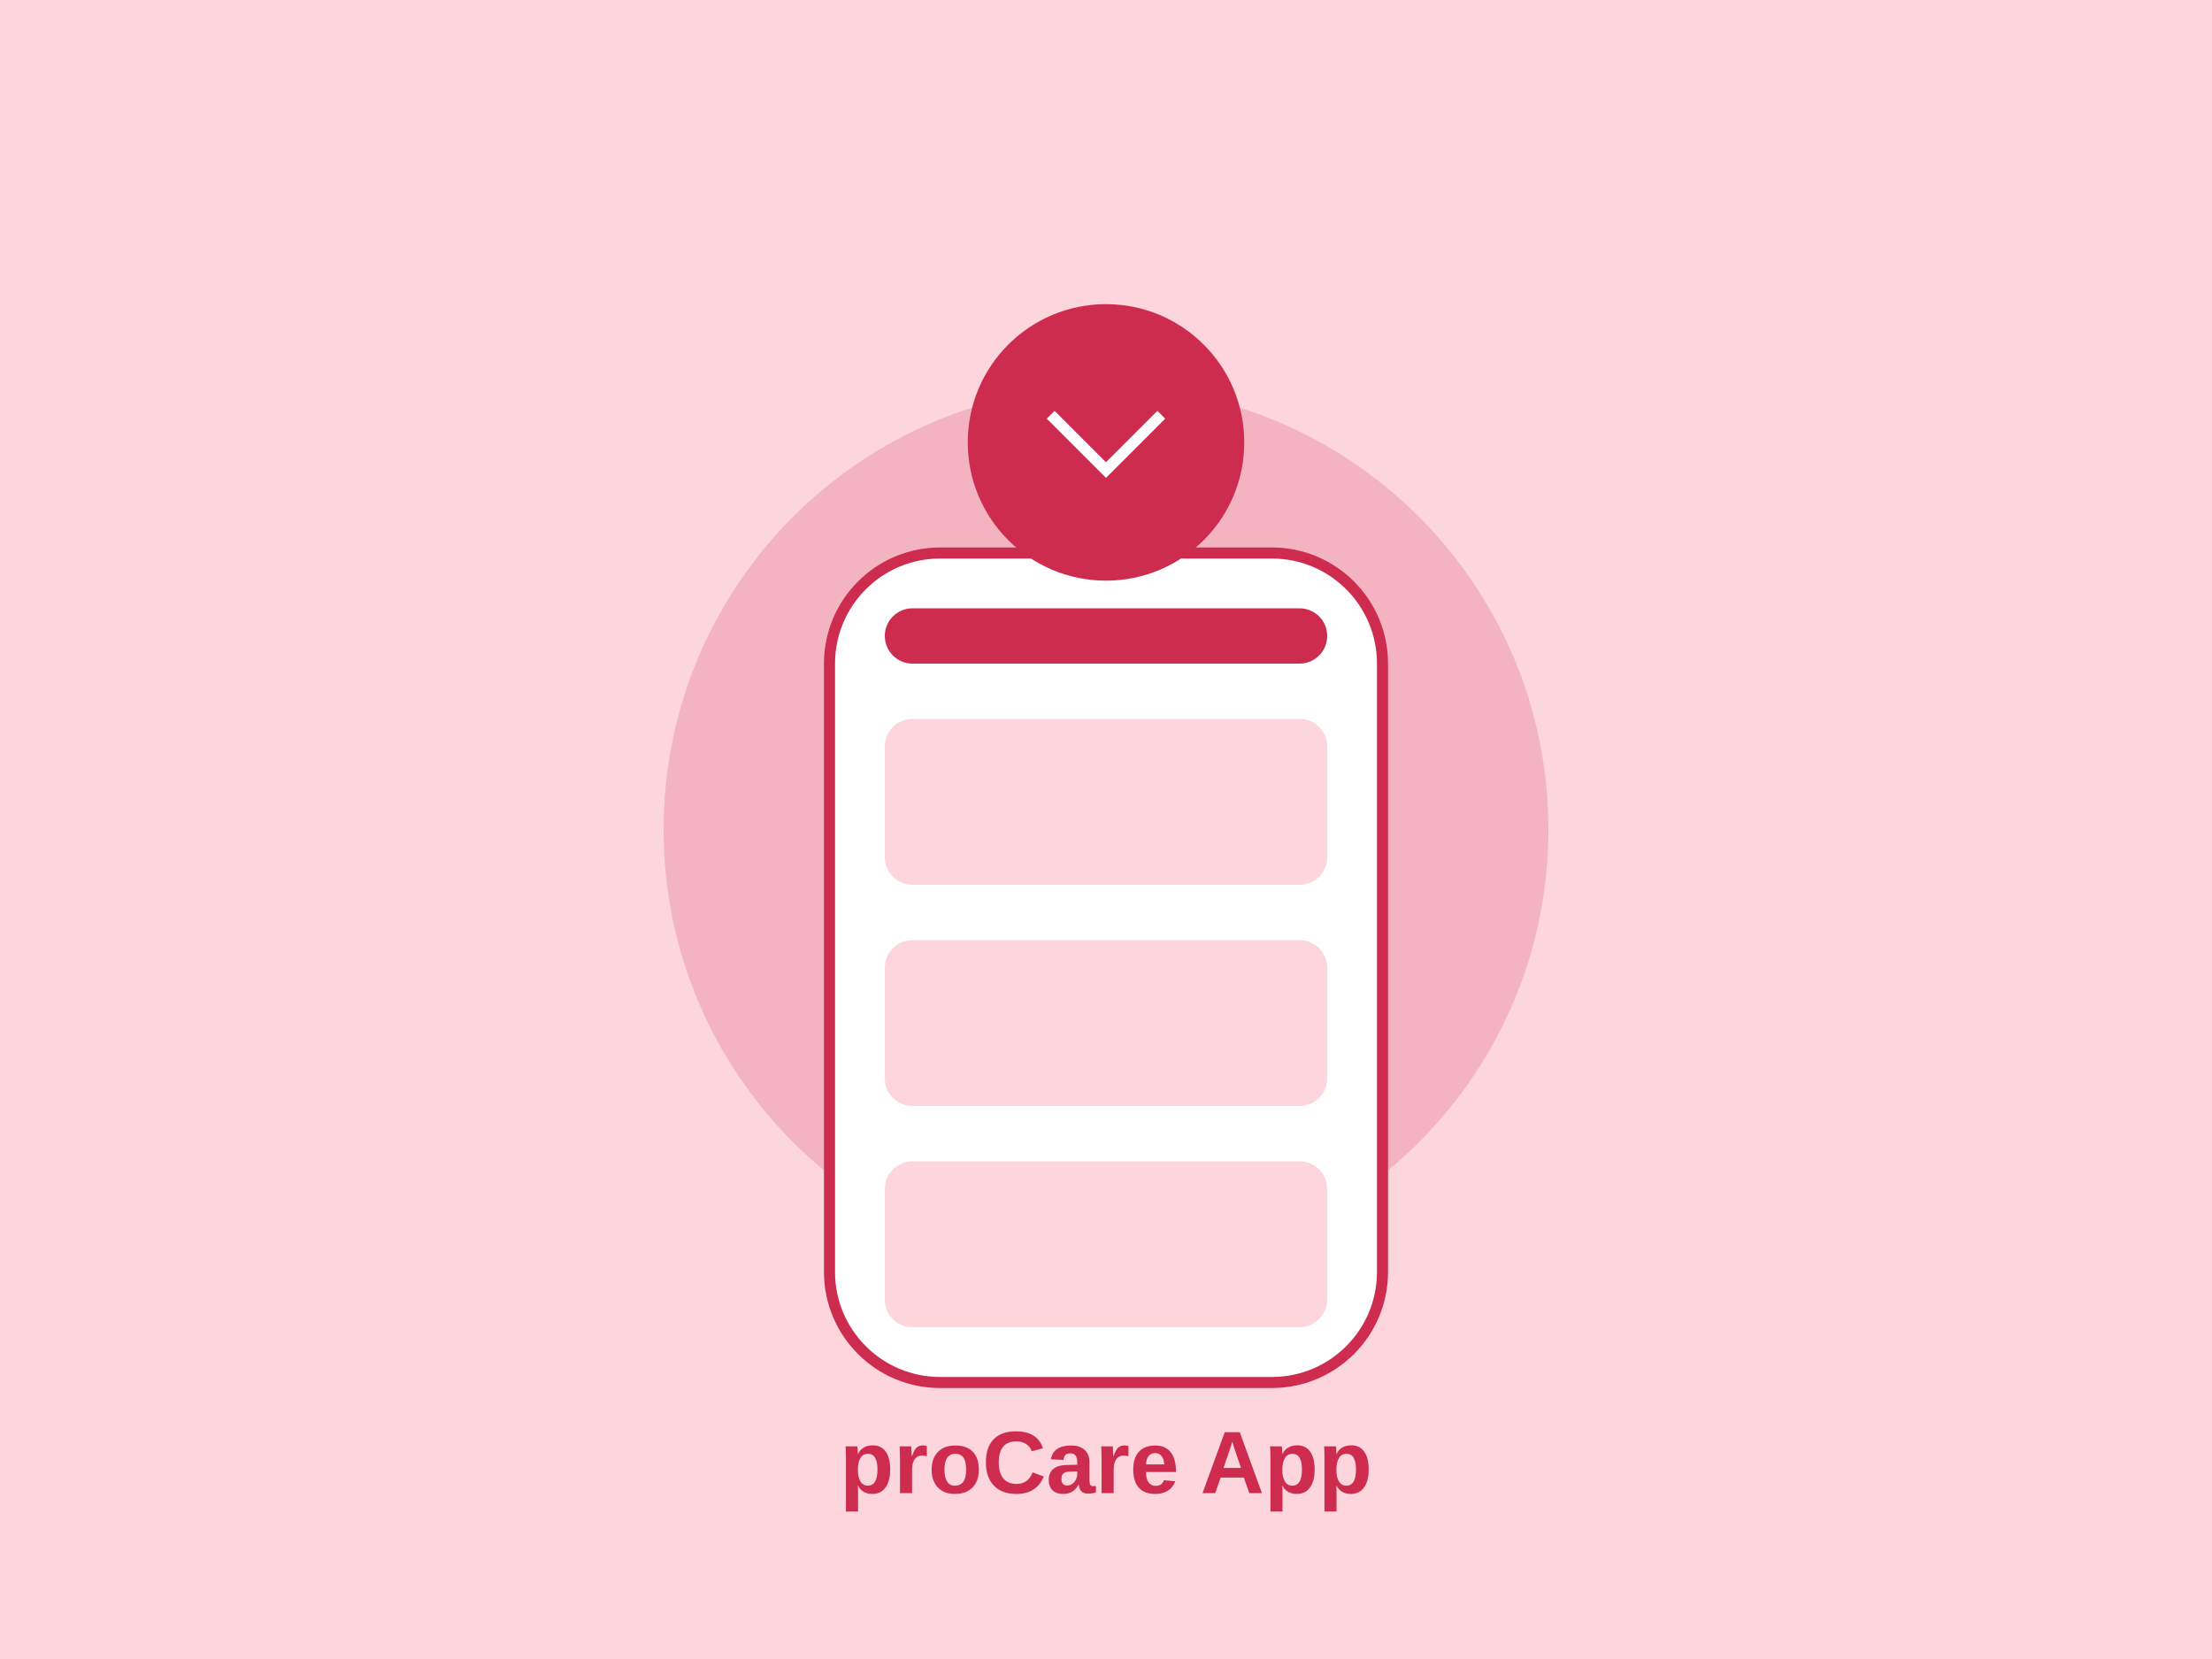
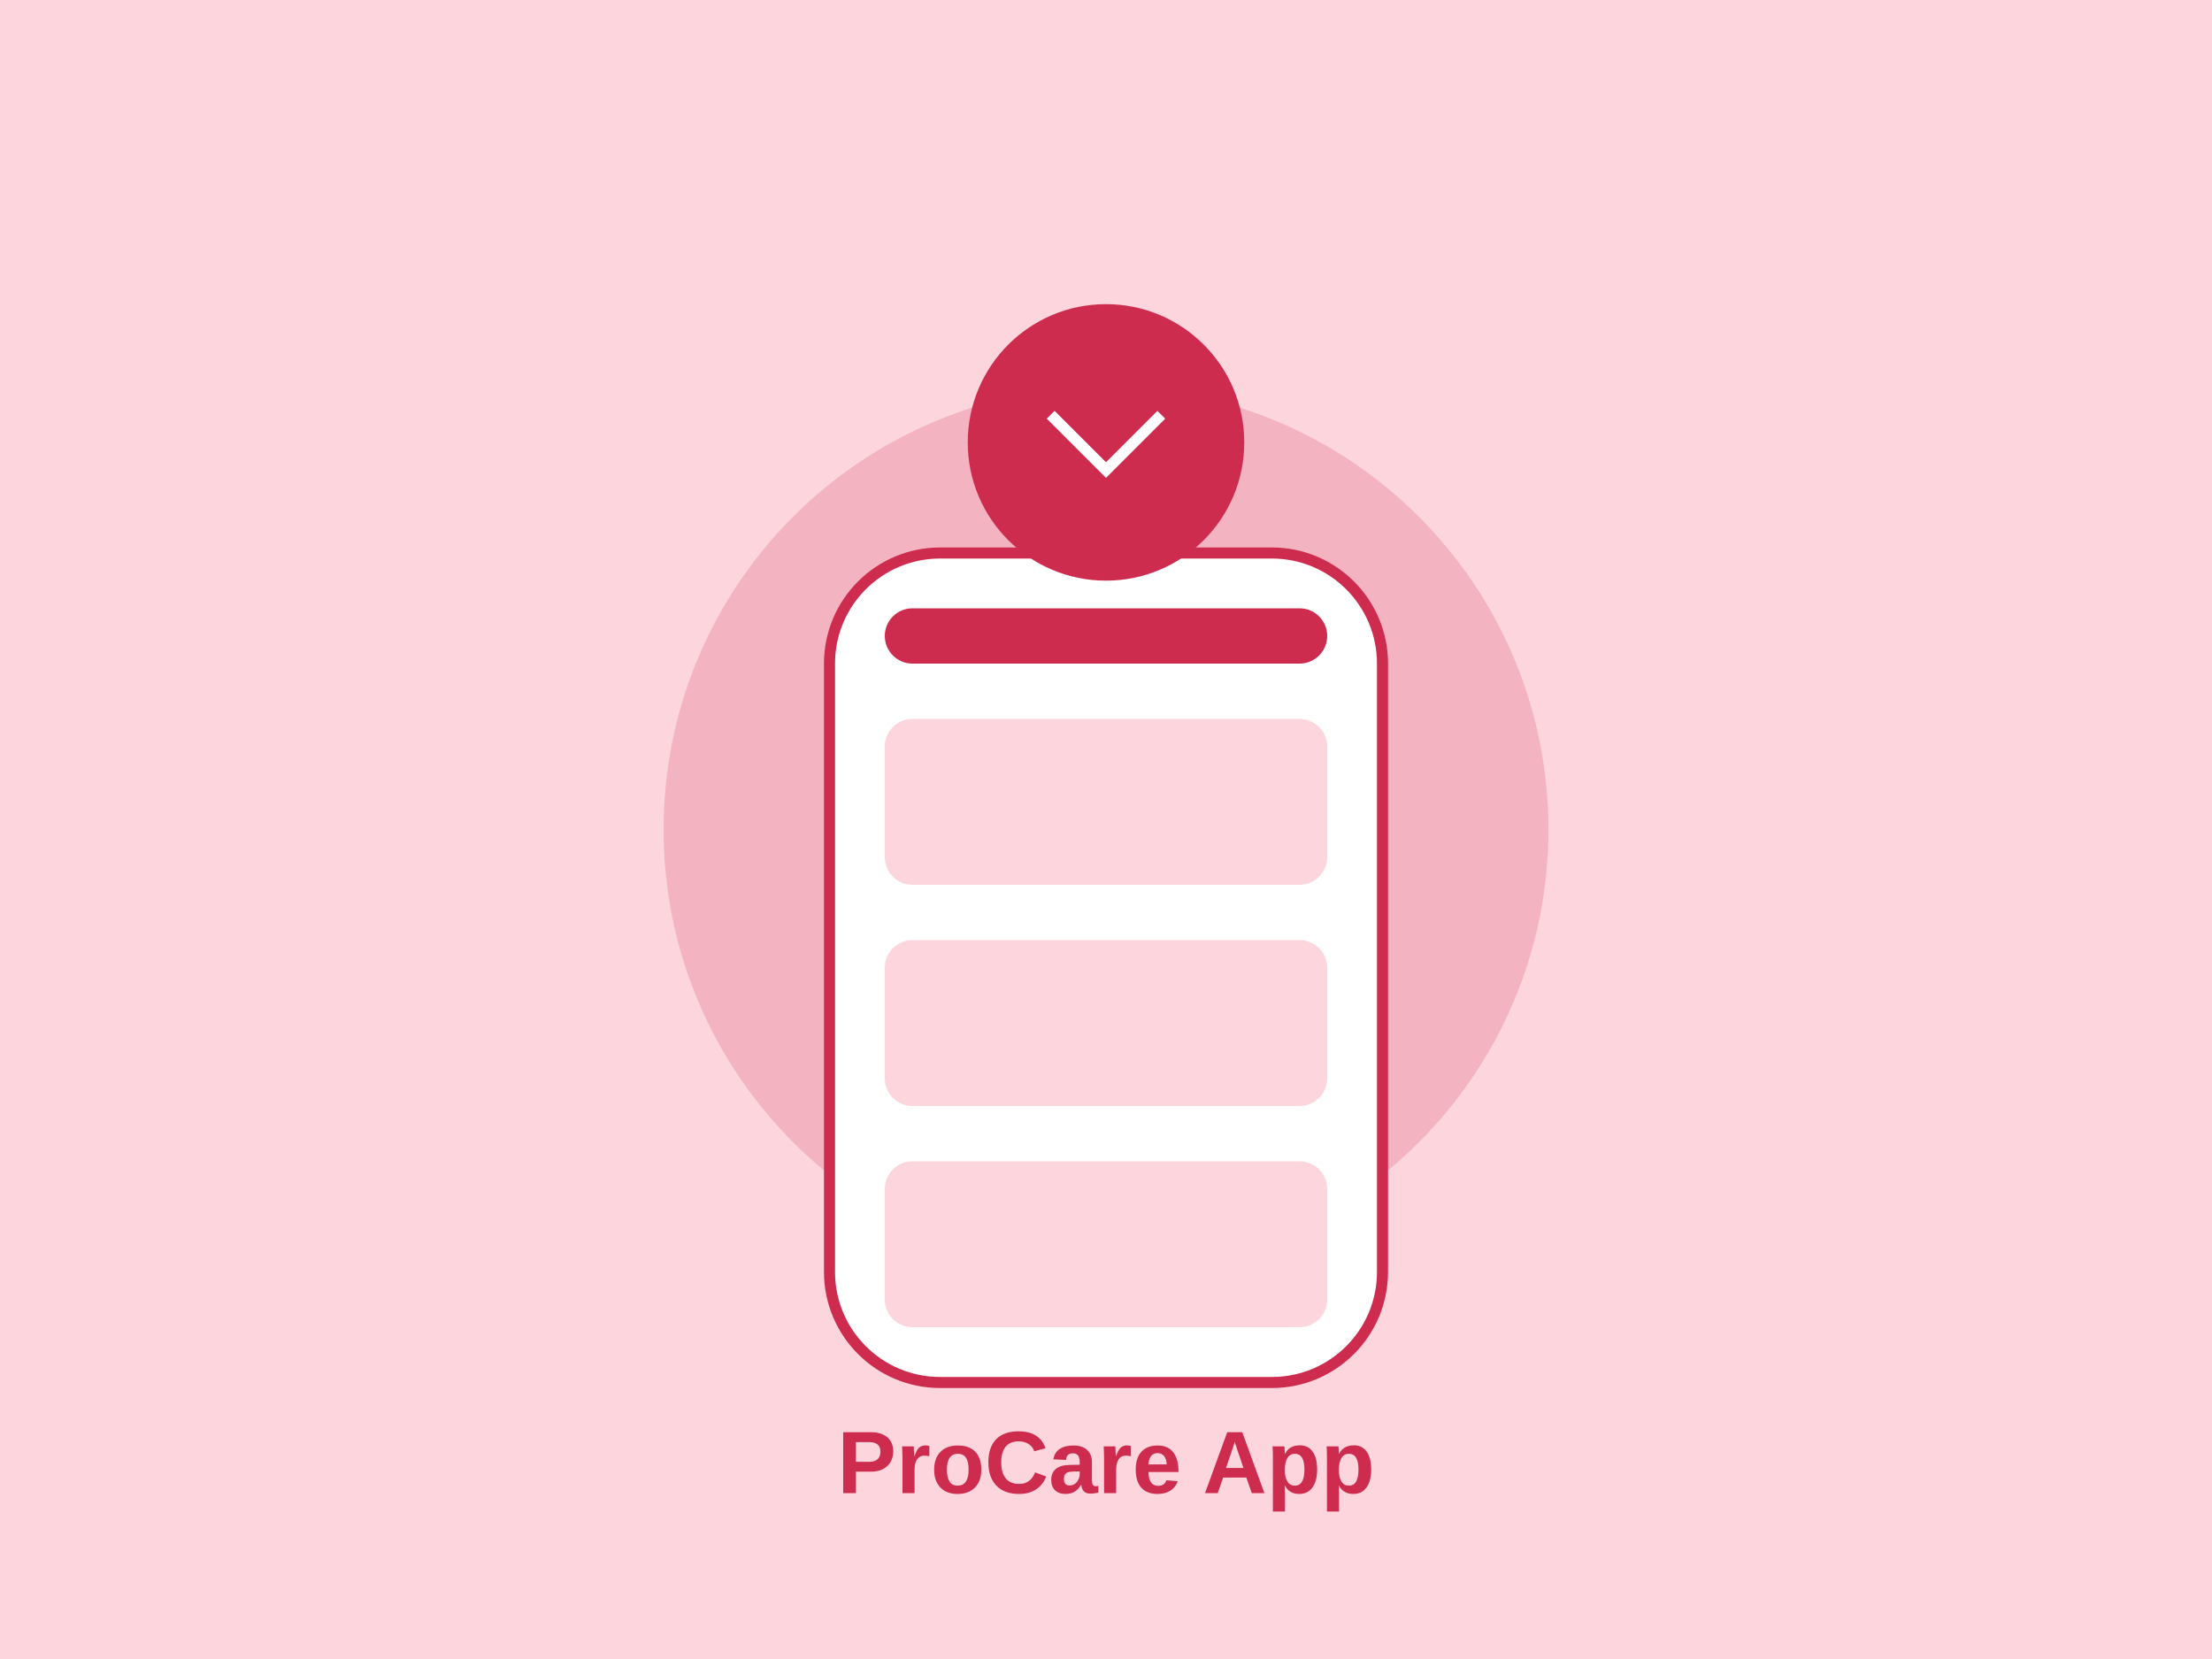
<svg xmlns="http://www.w3.org/2000/svg" width="400" height="300" viewBox="0 0 400 300" fill="none">
  <rect width="400" height="300" fill="#FDD5DD" />
  <circle cx="200" cy="150" r="80" fill="#CD2C4E" opacity="0.2" />
  <rect x="150" y="100" width="100" height="150" rx="20" fill="white" stroke="#CD2C4E" stroke-width="2" />
  <rect x="160" y="110" width="80" height="10" rx="5" fill="#CD2C4E" />
  <rect x="160" y="130" width="80" height="30" rx="5" fill="#FDD5DD" />
  <rect x="160" y="170" width="80" height="30" rx="5" fill="#FDD5DD" />
  <rect x="160" y="210" width="80" height="30" rx="5" fill="#FDD5DD" />
  <circle cx="200" cy="80" r="25" fill="#CD2C4E" />
  <path d="M190 75L200 85L210 75" stroke="white" stroke-width="2" fill="none" />
-   <text x="200" y="270" text-anchor="middle" fill="#CD2C4E" font-family="Arial, sans-serif" font-size="16" font-weight="bold">proCare App</text>
+   <text x="200" y="270" text-anchor="middle" fill="#CD2C4E" font-family="Arial, sans-serif" font-size="16" font-weight="bold">ProCare App</text>
</svg>
